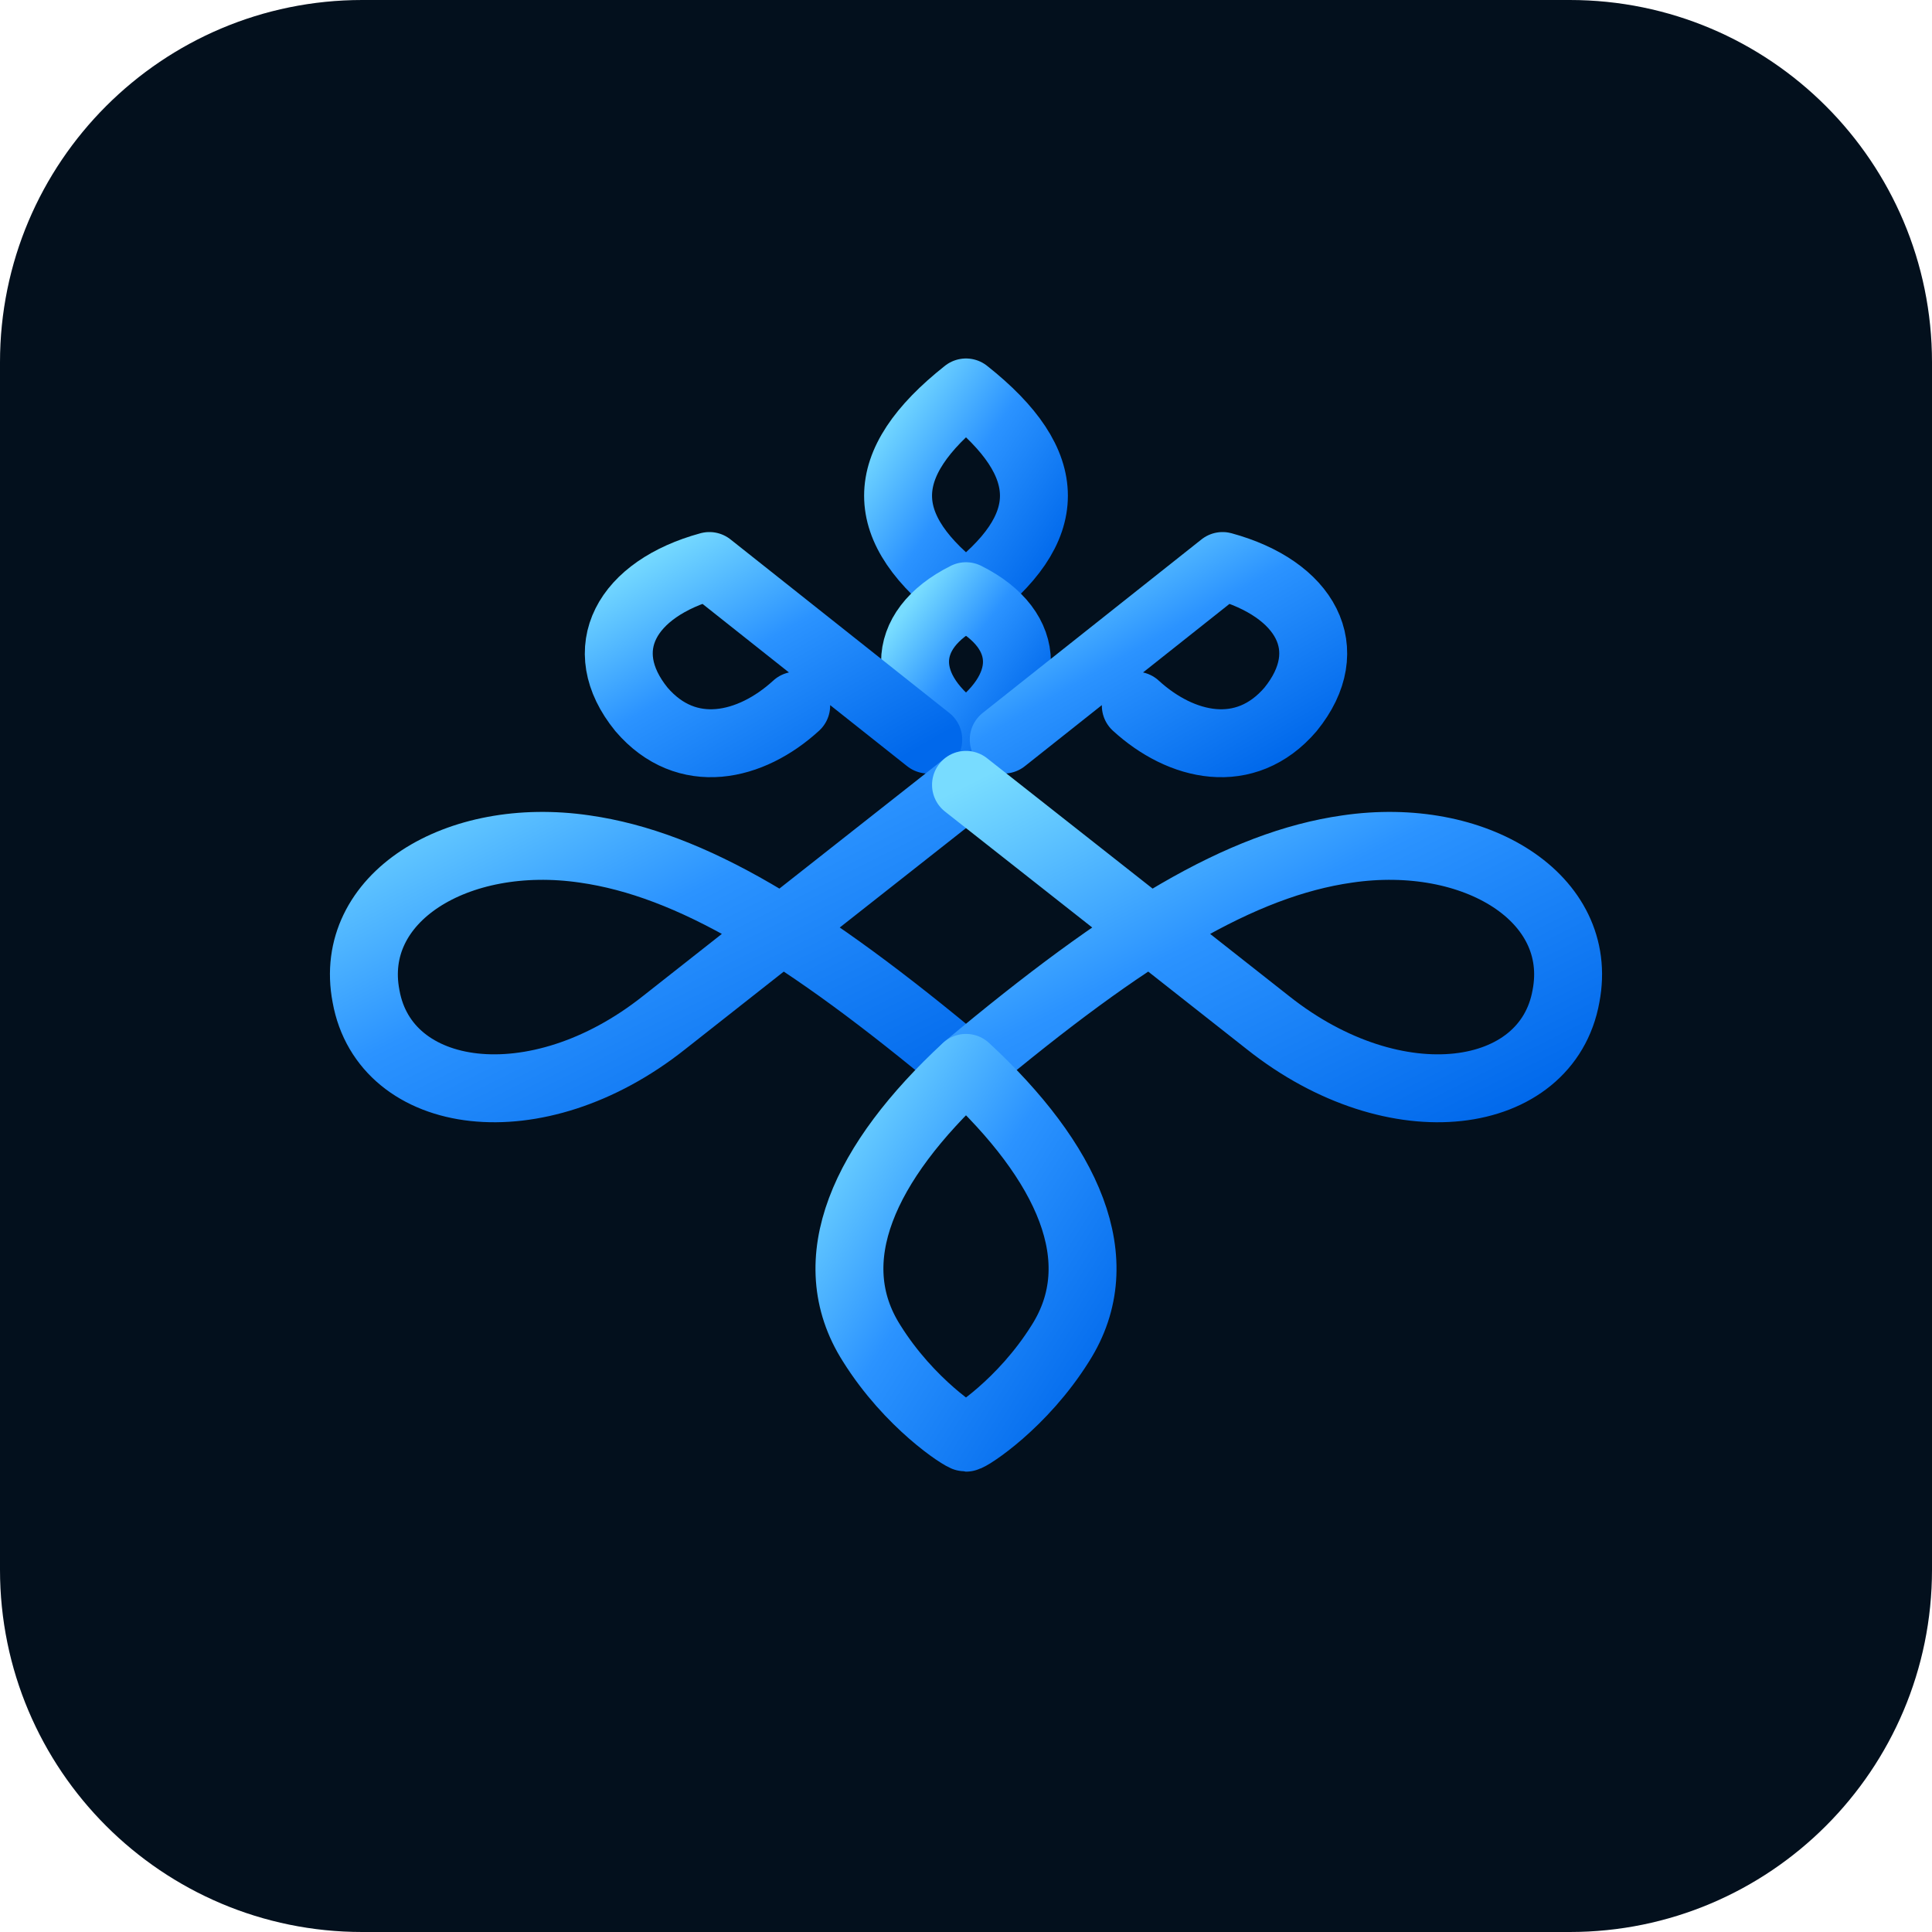
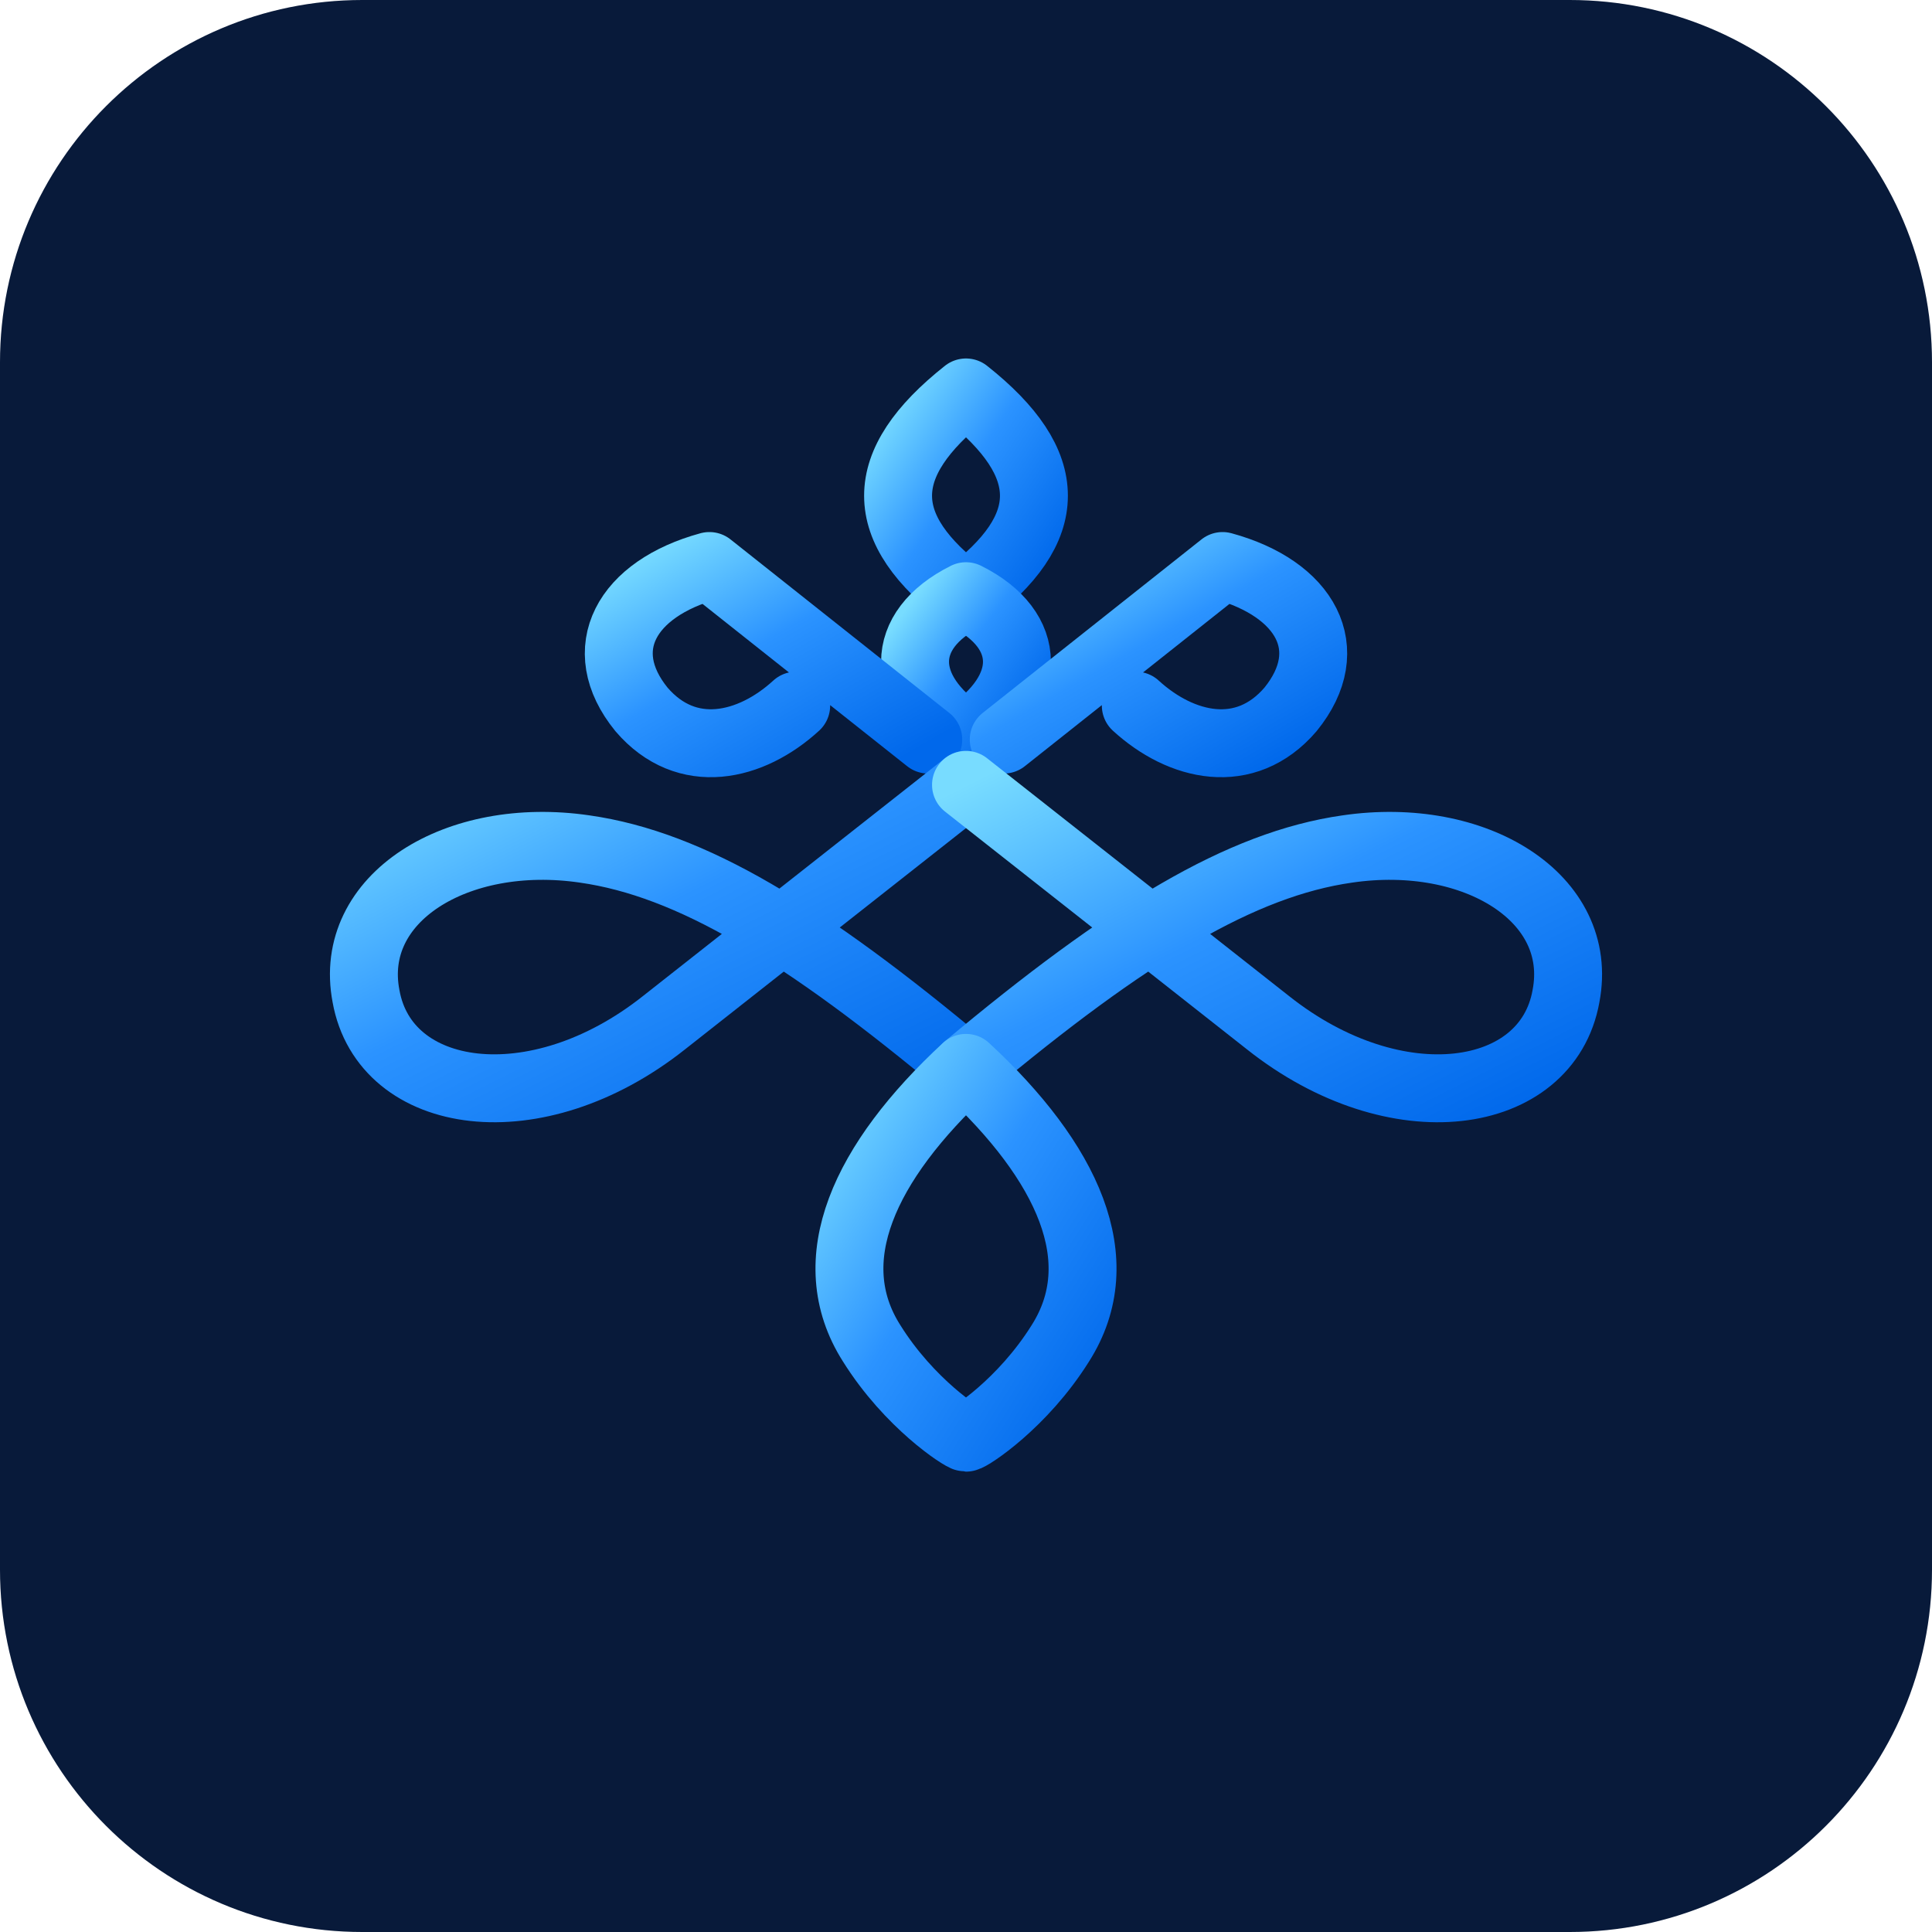
<svg xmlns="http://www.w3.org/2000/svg" width="64" height="64" viewBox="0 0 512 512" role="img" aria-label="PlayNice Control Center">
  <defs>
    <linearGradient id="blue" x1="0" y1="0" x2="1" y2="1">
      <stop offset="0" stop-color="#78dcff" />
      <stop offset="0.45" stop-color="#2b93ff" />
      <stop offset="1" stop-color="#0068eb" />
    </linearGradient>
  </defs>
-   <rect width="512" height="512" rx="96" fill="#03101d" />
+   <rect width="512" height="512" rx="96" fill="#081A3A" />
  <g transform="translate(0 18)" fill="none" stroke="url(#blue)" stroke-width="18" stroke-linecap="round" stroke-linejoin="round">
    <path d="M256 86c-24 19-24 36 0 54 24-18 24-35 0-54Z" />
    <path d="M256 140c-18 9-18 25 0 37 18-12 18-28 0-37Z" />
    <path d="M246 178 188 132c-22 6-31 22-18 38 12 14 29 10 41-1" />
    <path d="M266 178 324 132c22 6 31 22 18 38-12 14-29 10-41-1" />
    <path d="M256 190 176 253c-34 27-74 21-79-7-5-26 24-44 58-39 28 4 58 22 101 58" />
    <path d="M256 190 336 253c34 27 74 21 79-7 5-26-24-44-58-39-28 4-58 22-101 58" />
    <path d="M256 265c-27 25-39 51-25 73 10 16 24 25 25 25s15-9 25-25c14-22 2-48-25-73Z" />
  </g>
</svg>
